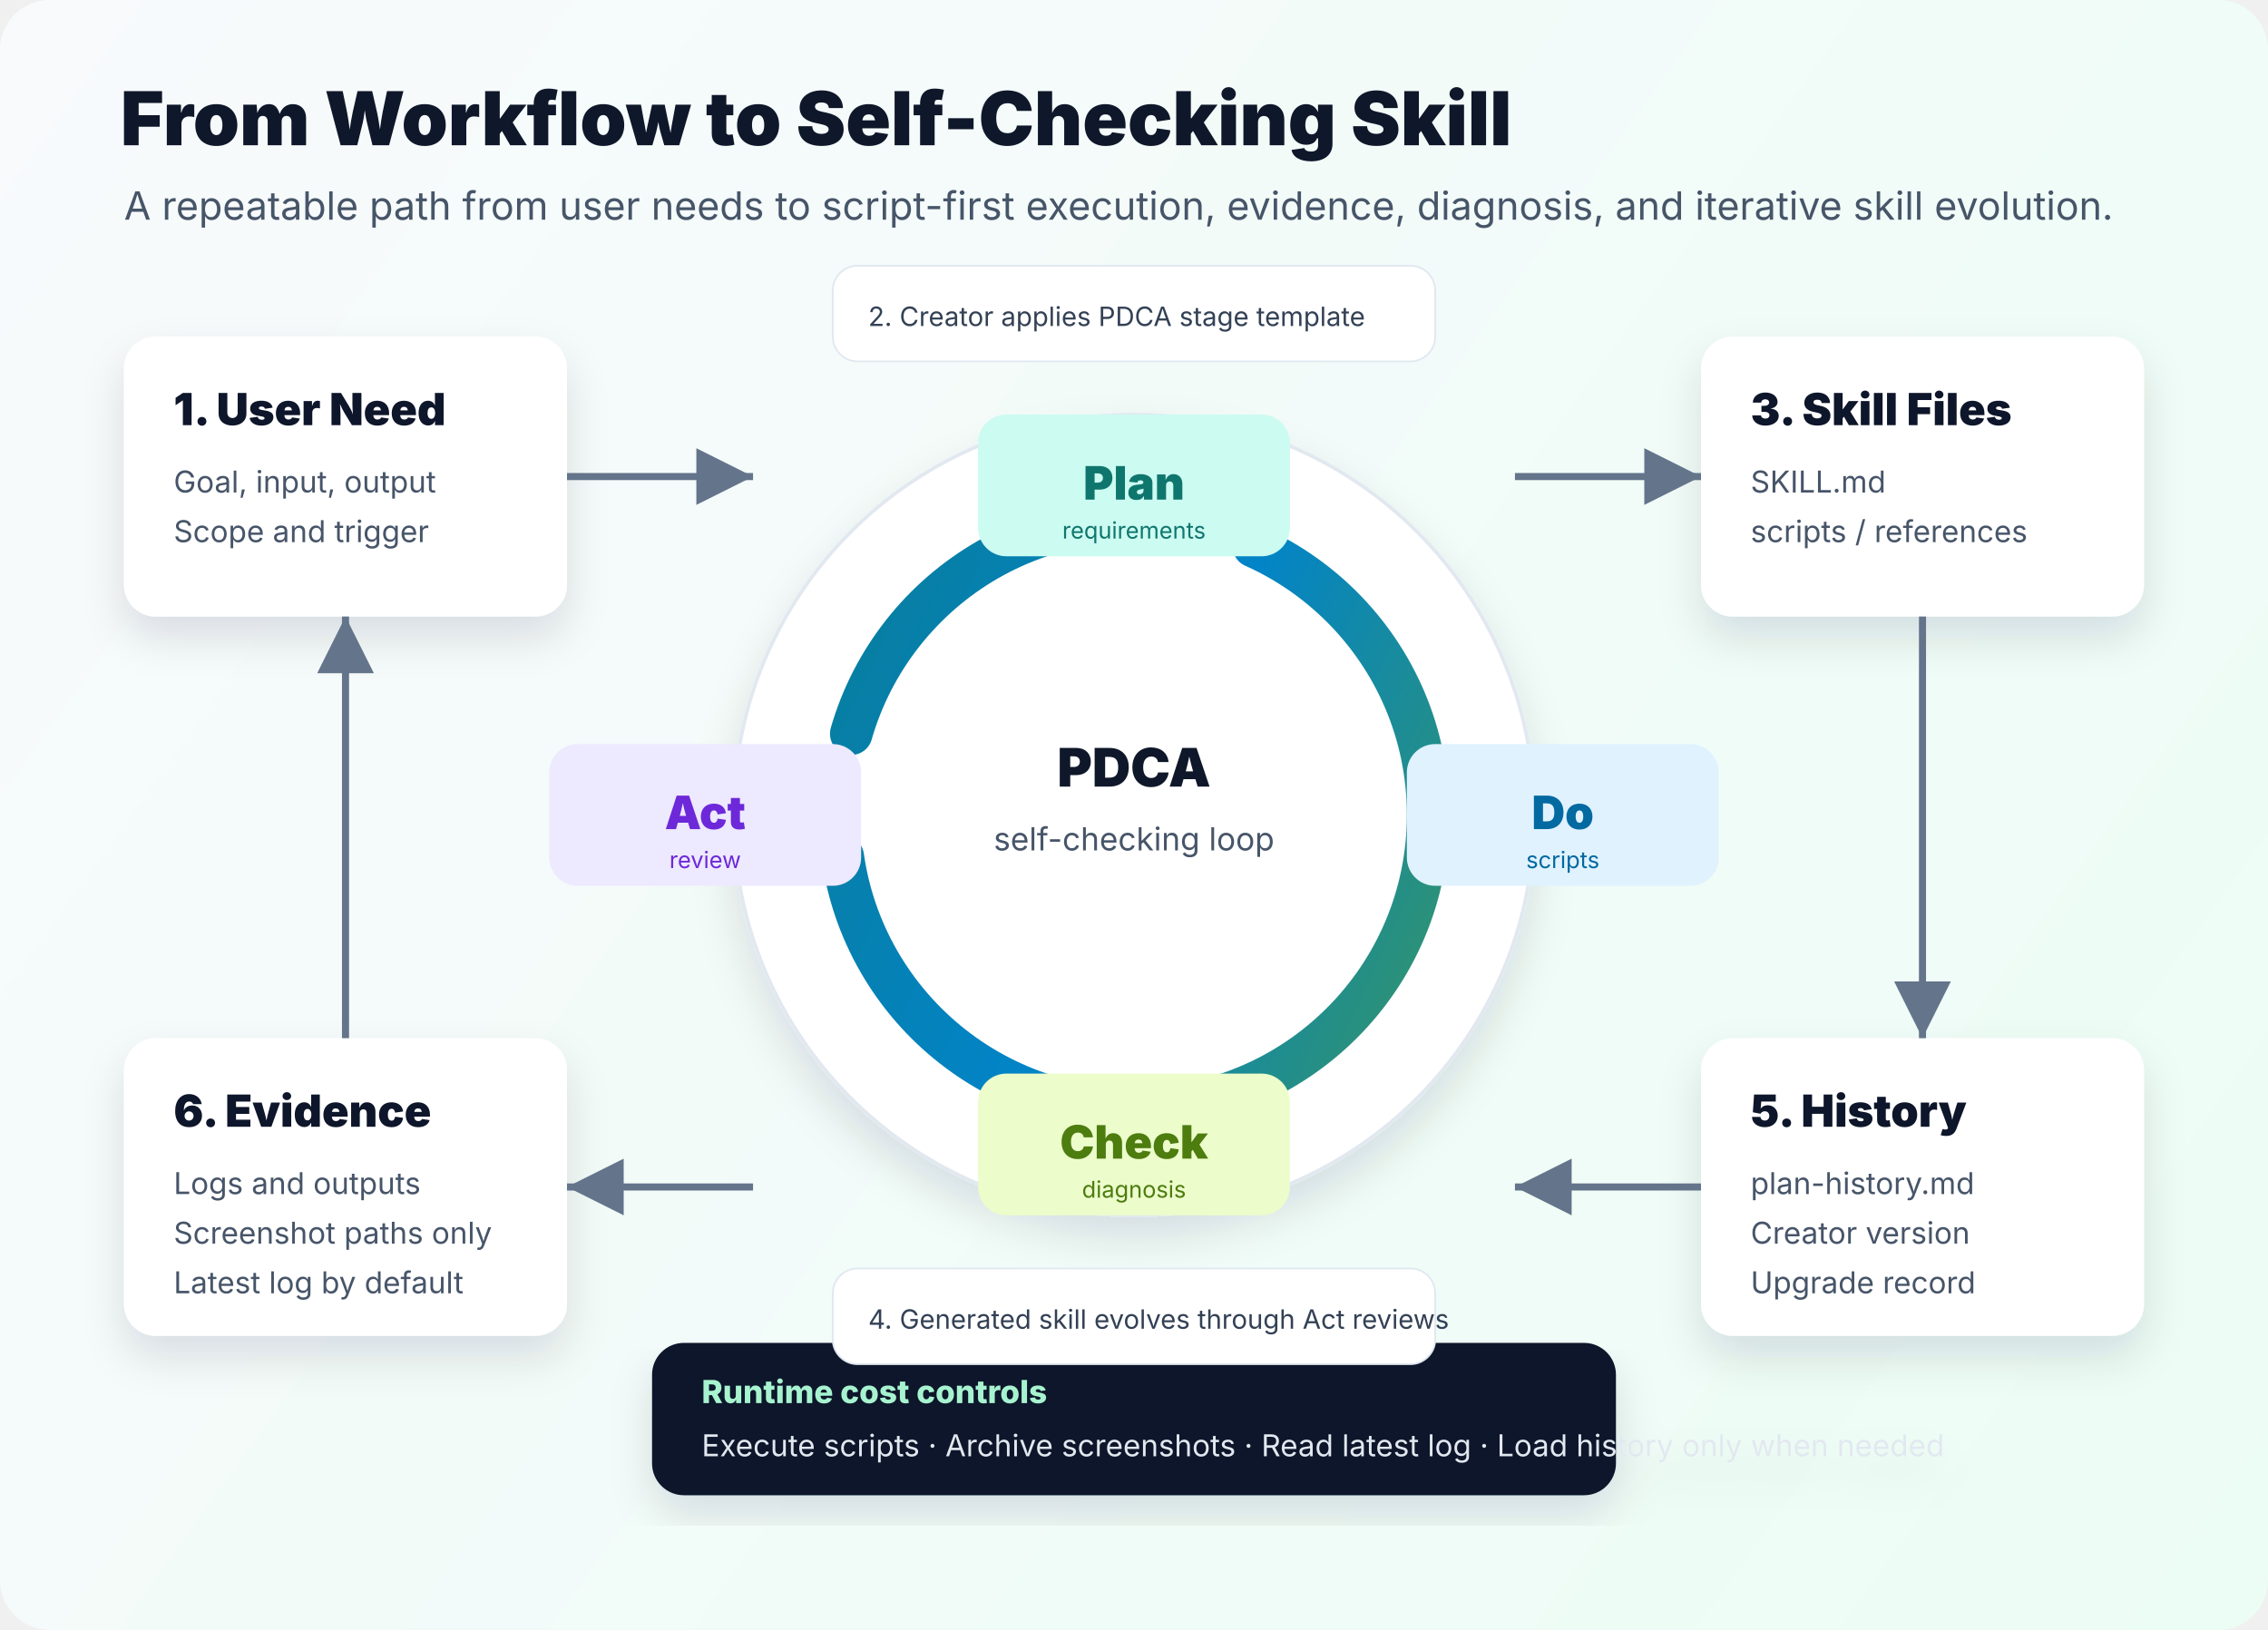
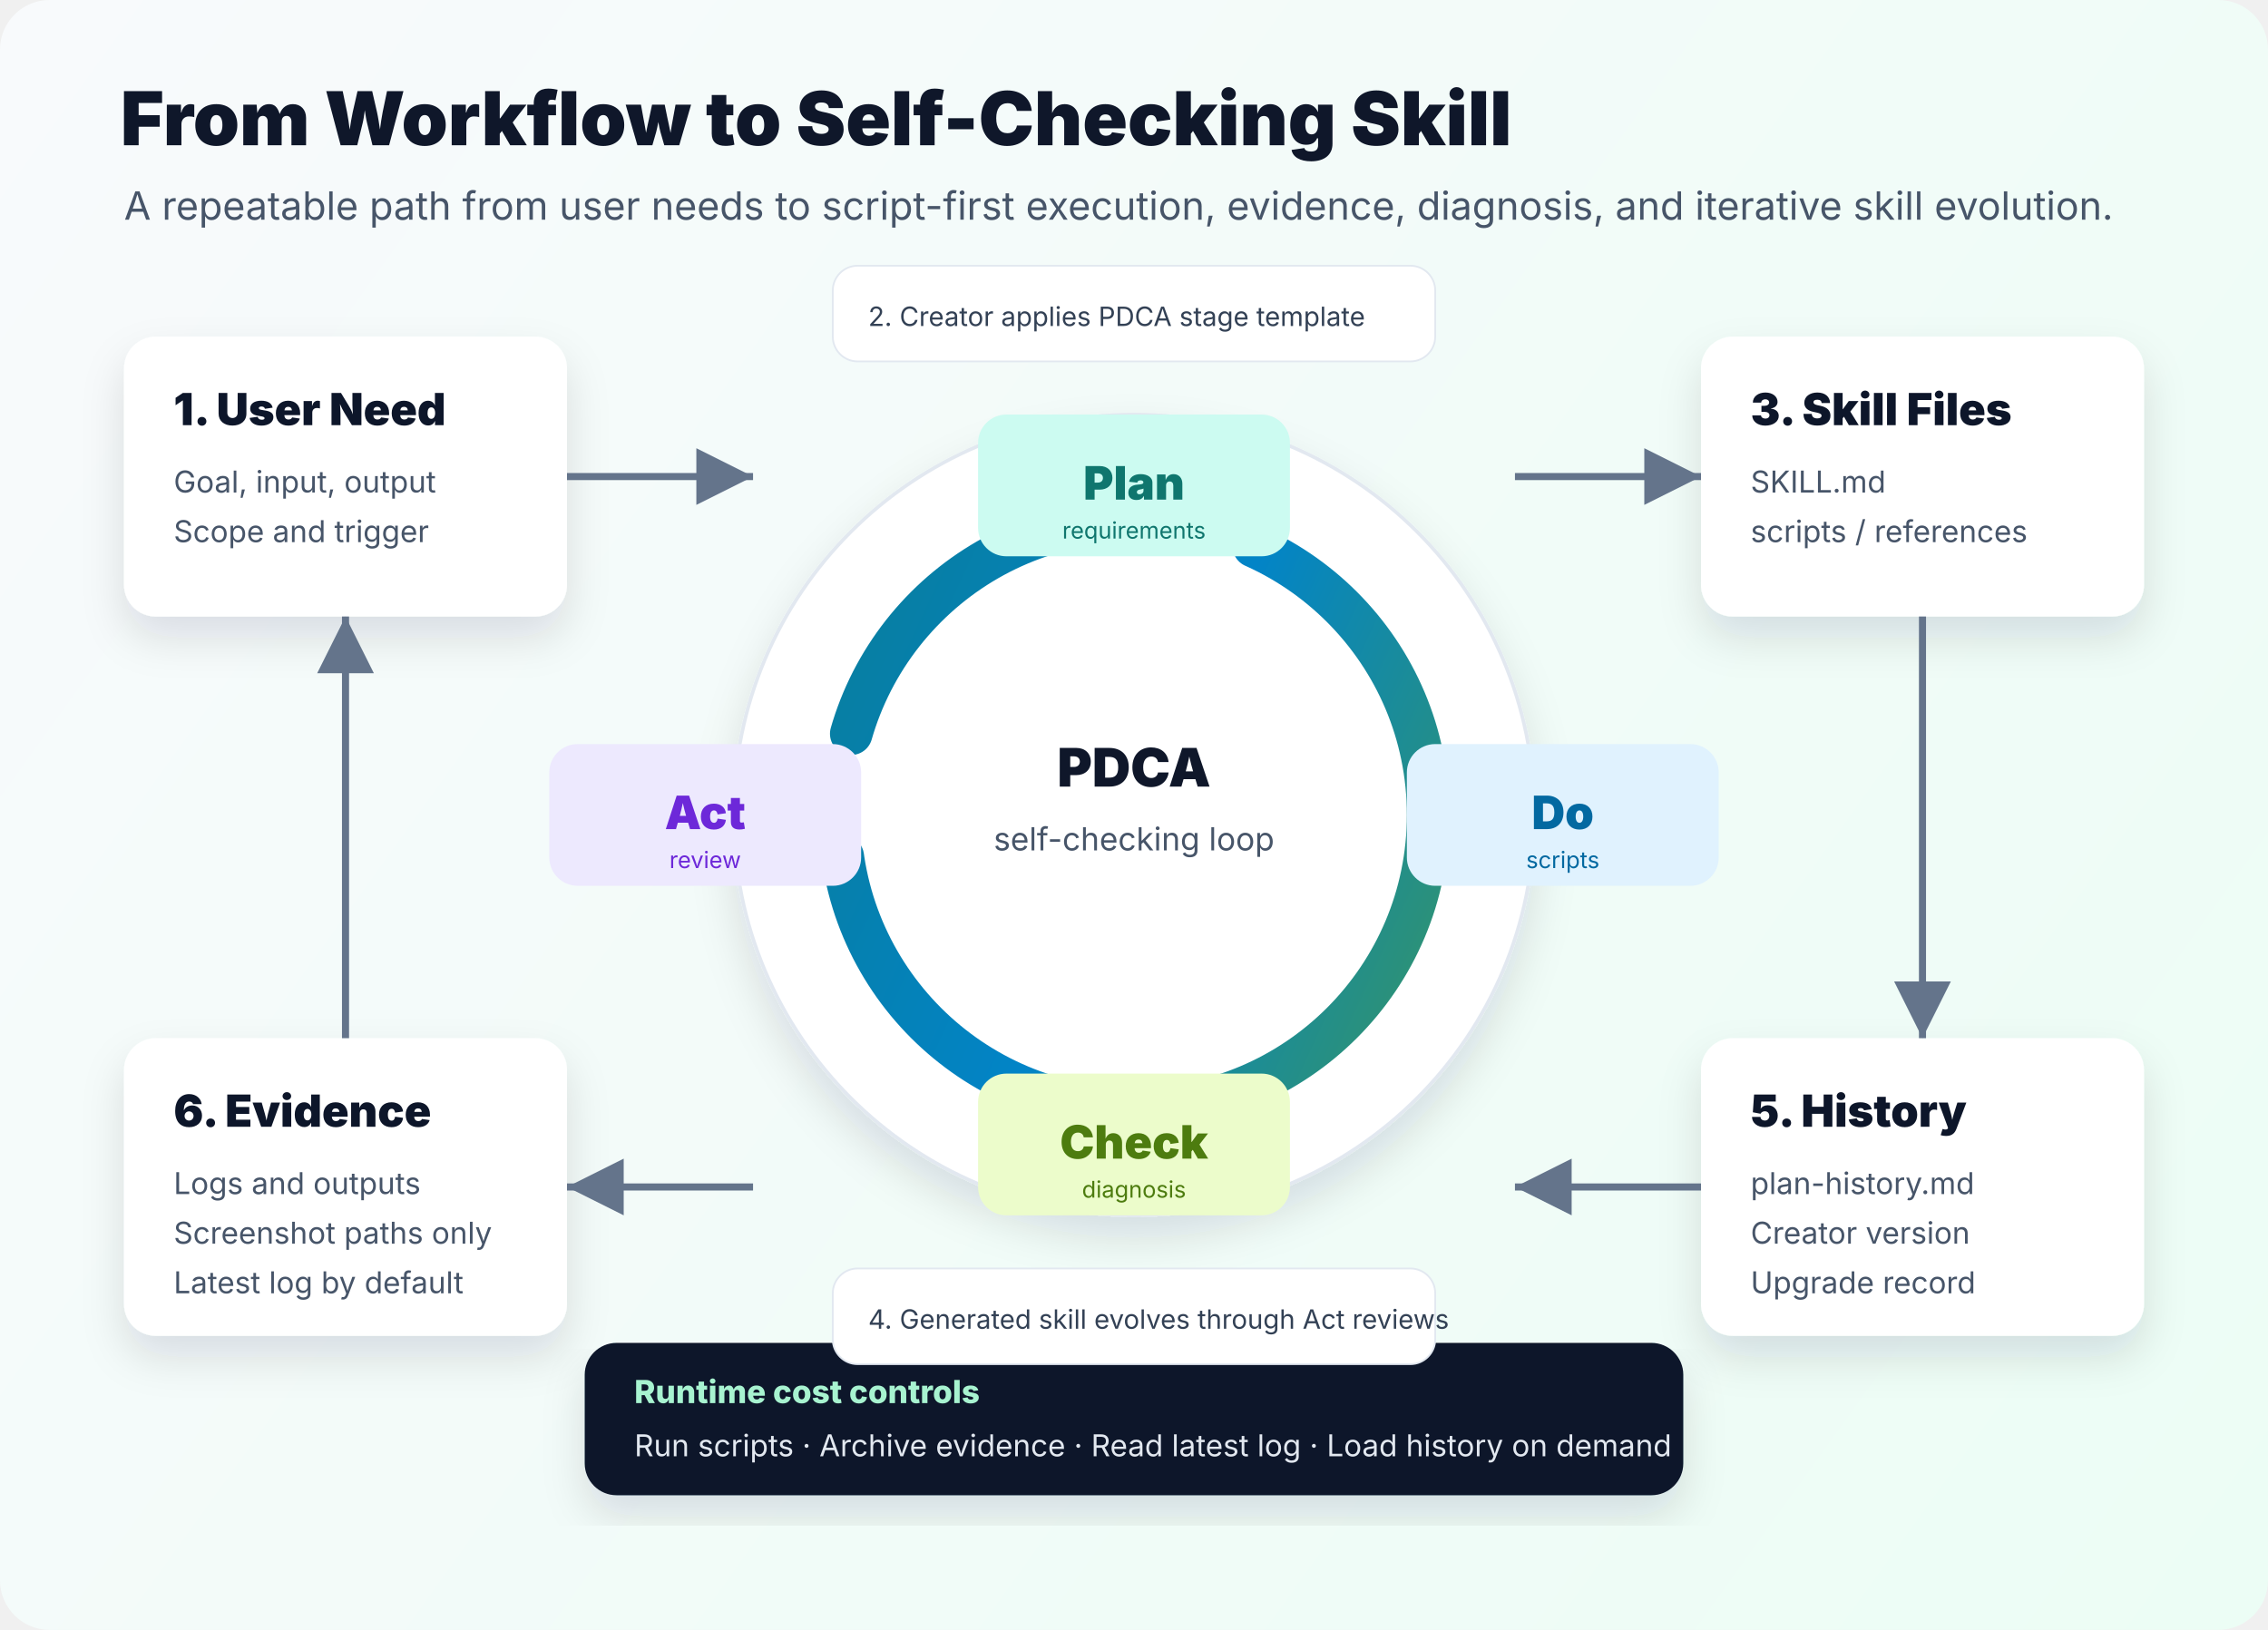
<svg xmlns="http://www.w3.org/2000/svg" width="1280" height="920" viewBox="0 0 1280 920" role="img" aria-labelledby="title desc">
  <defs>
    <linearGradient id="bg" x1="0" y1="0" x2="1280" y2="920" gradientUnits="userSpaceOnUse">
      <stop stop-color="#F8FAFC" />
      <stop offset="1" stop-color="#ECFDF5" />
    </linearGradient>
    <linearGradient id="accent" x1="240" y1="240" x2="1040" y2="610" gradientUnits="userSpaceOnUse">
      <stop stop-color="#0F766E" />
      <stop offset="0.52" stop-color="#0284C7" />
      <stop offset="1" stop-color="#65A30D" />
    </linearGradient>
    <marker id="arrow" markerWidth="12" markerHeight="12" refX="10" refY="6" orient="auto">
      <path d="M2 2l8 4-8 4z" fill="#64748B" />
    </marker>
    <filter id="shadow" x="-10%" y="-10%" width="120%" height="130%">
      <feDropShadow dx="0" dy="12" stdDeviation="12" flood-color="#0F172A" flood-opacity="0.12" />
    </filter>
  </defs>
  <rect width="1280" height="920" rx="28" fill="url(#bg)" />
  <text x="68" y="82" fill="#0F172A" font-family="Inter, Segoe UI, Arial, sans-serif" font-size="42" font-weight="850">From Workflow to Self-Checking Skill</text>
  <text x="70" y="124" fill="#475569" font-family="Inter, Segoe UI, Arial, sans-serif" font-size="22">A repeatable path from user needs to script-first execution, evidence, diagnosis, and iterative skill evolution.</text>
  <g font-family="Inter, Segoe UI, Arial, sans-serif" filter="url(#shadow)">
    <rect x="70" y="190" width="250" height="158" rx="18" fill="#FFFFFF" />
    <text x="98" y="240" fill="#0F172A" font-size="25" font-weight="850">1. User Need</text>
    <text x="98" y="278" fill="#475569" font-size="17">Goal, input, output</text>
    <text x="98" y="306" fill="#475569" font-size="17">Scope and trigger</text>
    <rect x="70" y="586" width="250" height="168" rx="18" fill="#FFFFFF" />
    <text x="98" y="636" fill="#0F172A" font-size="25" font-weight="850">6. Evidence</text>
    <text x="98" y="674" fill="#475569" font-size="17">Logs and outputs</text>
    <text x="98" y="702" fill="#475569" font-size="17">Screenshot paths only</text>
    <text x="98" y="730" fill="#475569" font-size="17">Latest log by default</text>
    <rect x="960" y="190" width="250" height="158" rx="18" fill="#FFFFFF" />
    <text x="988" y="240" fill="#0F172A" font-size="25" font-weight="850">3. Skill Files</text>
    <text x="988" y="278" fill="#475569" font-size="17">SKILL.md</text>
    <text x="988" y="306" fill="#475569" font-size="17">scripts / references</text>
    <rect x="960" y="586" width="250" height="168" rx="18" fill="#FFFFFF" />
    <text x="988" y="636" fill="#0F172A" font-size="25" font-weight="850">5. History</text>
    <text x="988" y="674" fill="#475569" font-size="17">plan-history.md</text>
    <text x="988" y="702" fill="#475569" font-size="17">Creator version</text>
    <text x="988" y="730" fill="#475569" font-size="17">Upgrade record</text>
  </g>
  <g fill="none" stroke="#64748B" stroke-width="4" marker-end="url(#arrow)">
    <path d="M320 269h105" />
    <path d="M855 269h105" />
    <path d="M1085 348v238" />
    <path d="M960 670H855" />
    <path d="M425 670H320" />
    <path d="M195 586V348" />
  </g>
  <circle cx="640" cy="460" r="226" fill="#FFFFFF" stroke="#E2E8F0" stroke-width="2" filter="url(#shadow)" />
  <circle cx="640" cy="460" r="166" fill="none" stroke="url(#accent)" stroke-width="24" stroke-linecap="round" stroke-dasharray="214 70" />
  <g font-family="Inter, Segoe UI, Arial, sans-serif" text-anchor="middle">
    <g>
      <rect x="552" y="234" width="176" height="80" rx="16" fill="#CCFBF1" />
      <text x="640" y="282" fill="#0F766E" font-size="26" font-weight="850">Plan</text>
      <text x="640" y="304" fill="#0F766E" font-size="13">requirements</text>
    </g>
    <g>
      <rect x="794" y="420" width="176" height="80" rx="16" fill="#E0F2FE" />
      <text x="882" y="468" fill="#0369A1" font-size="26" font-weight="850">Do</text>
      <text x="882" y="490" fill="#0369A1" font-size="13">scripts</text>
    </g>
    <g>
      <rect x="552" y="606" width="176" height="80" rx="16" fill="#ECFCCB" />
      <text x="640" y="654" fill="#4D7C0F" font-size="26" font-weight="850">Check</text>
      <text x="640" y="676" fill="#4D7C0F" font-size="13">diagnosis</text>
    </g>
    <g>
      <rect x="310" y="420" width="176" height="80" rx="16" fill="#EDE9FE" />
      <text x="398" y="468" fill="#6D28D9" font-size="26" font-weight="850">Act</text>
      <text x="398" y="490" fill="#6D28D9" font-size="13">review</text>
    </g>
    <text x="640" y="444" fill="#0F172A" font-size="30" font-weight="850">PDCA</text>
    <text x="640" y="480" fill="#475569" font-size="18">self-checking loop</text>
  </g>
  <g font-family="Inter, Segoe UI, Arial, sans-serif" filter="url(#shadow)">
-     <rect x="368" y="758" width="544" height="86" rx="18" fill="#0F172A" />
-     <text x="396" y="792" fill="#A7F3D0" font-size="18" font-weight="800">Runtime cost controls</text>
-     <text x="396" y="822" fill="#E2E8F0" font-size="17">Execute scripts · Archive screenshots · Read latest log · Load history only when needed</text>
+     <rect x="330" y="758" width="620" height="86" rx="18" fill="#0F172A" />
+     <text x="358" y="792" fill="#A7F3D0" font-size="18" font-weight="800">Runtime cost controls</text>
+     <text x="358" y="822" fill="#E2E8F0" font-size="17">Run scripts · Archive evidence · Read latest log · Load history on demand</text>
  </g>
  <g font-family="Inter, Segoe UI, Arial, sans-serif" font-size="15">
    <rect x="470" y="150" width="340" height="54" rx="14" fill="#FFFFFF" stroke="#E2E8F0" />
    <text x="490" y="184" fill="#334155">2. Creator applies PDCA stage template</text>
    <rect x="470" y="716" width="340" height="54" rx="14" fill="#FFFFFF" stroke="#E2E8F0" />
    <text x="490" y="750" fill="#334155">4. Generated skill evolves through Act reviews</text>
  </g>
</svg>
